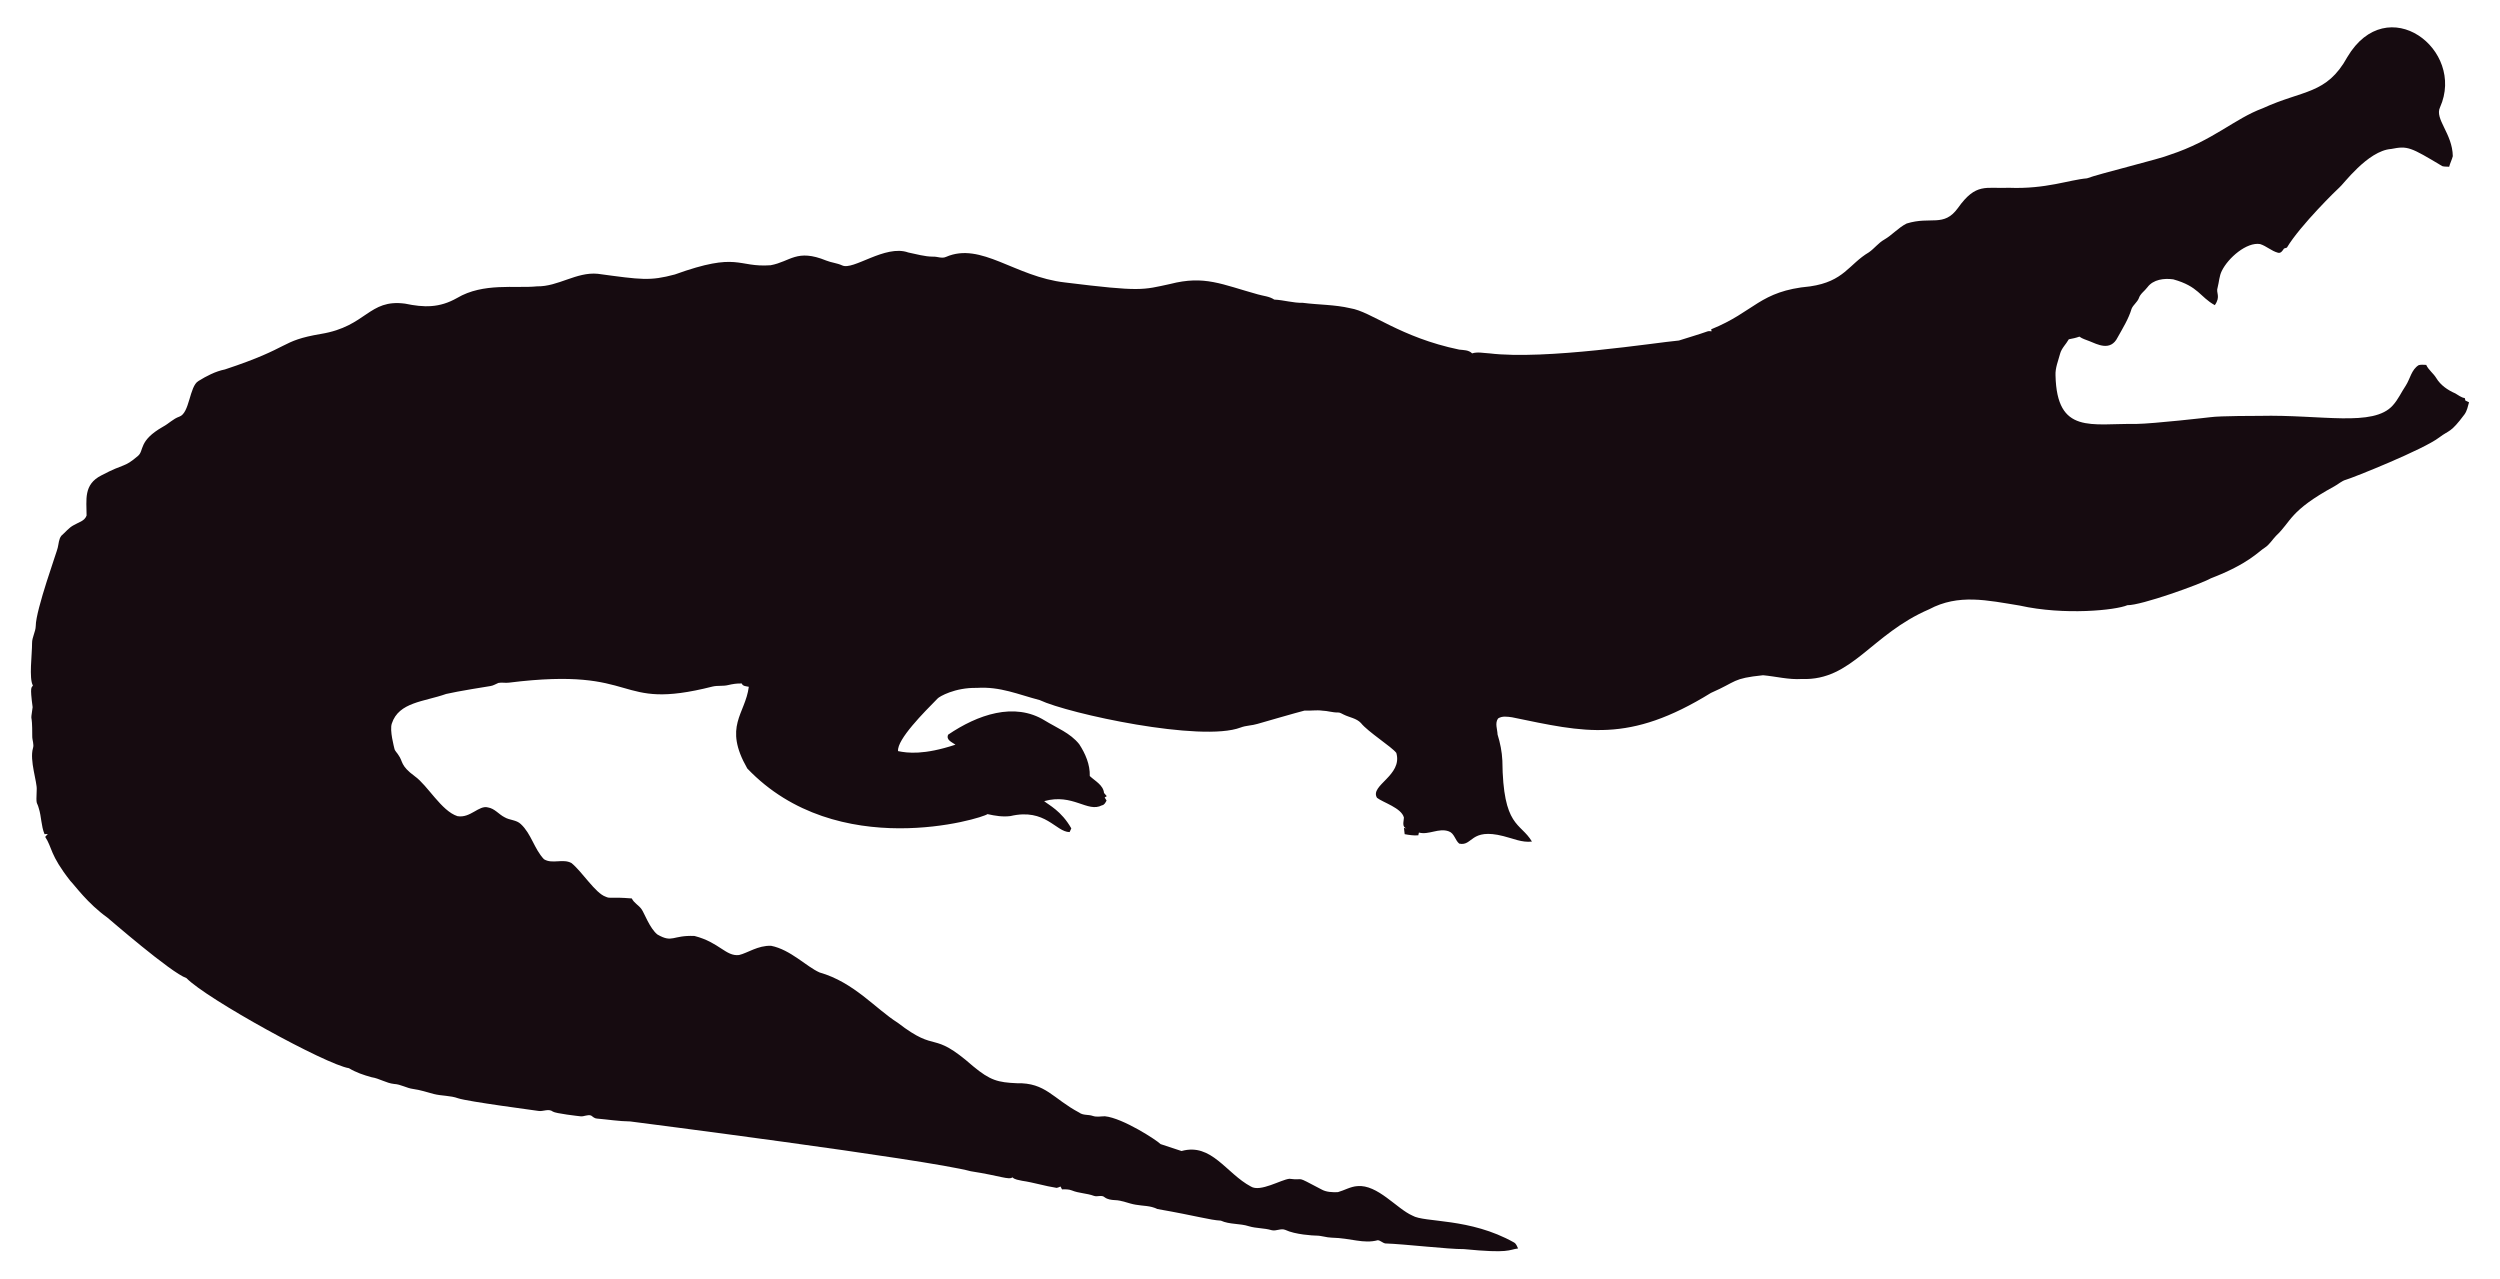
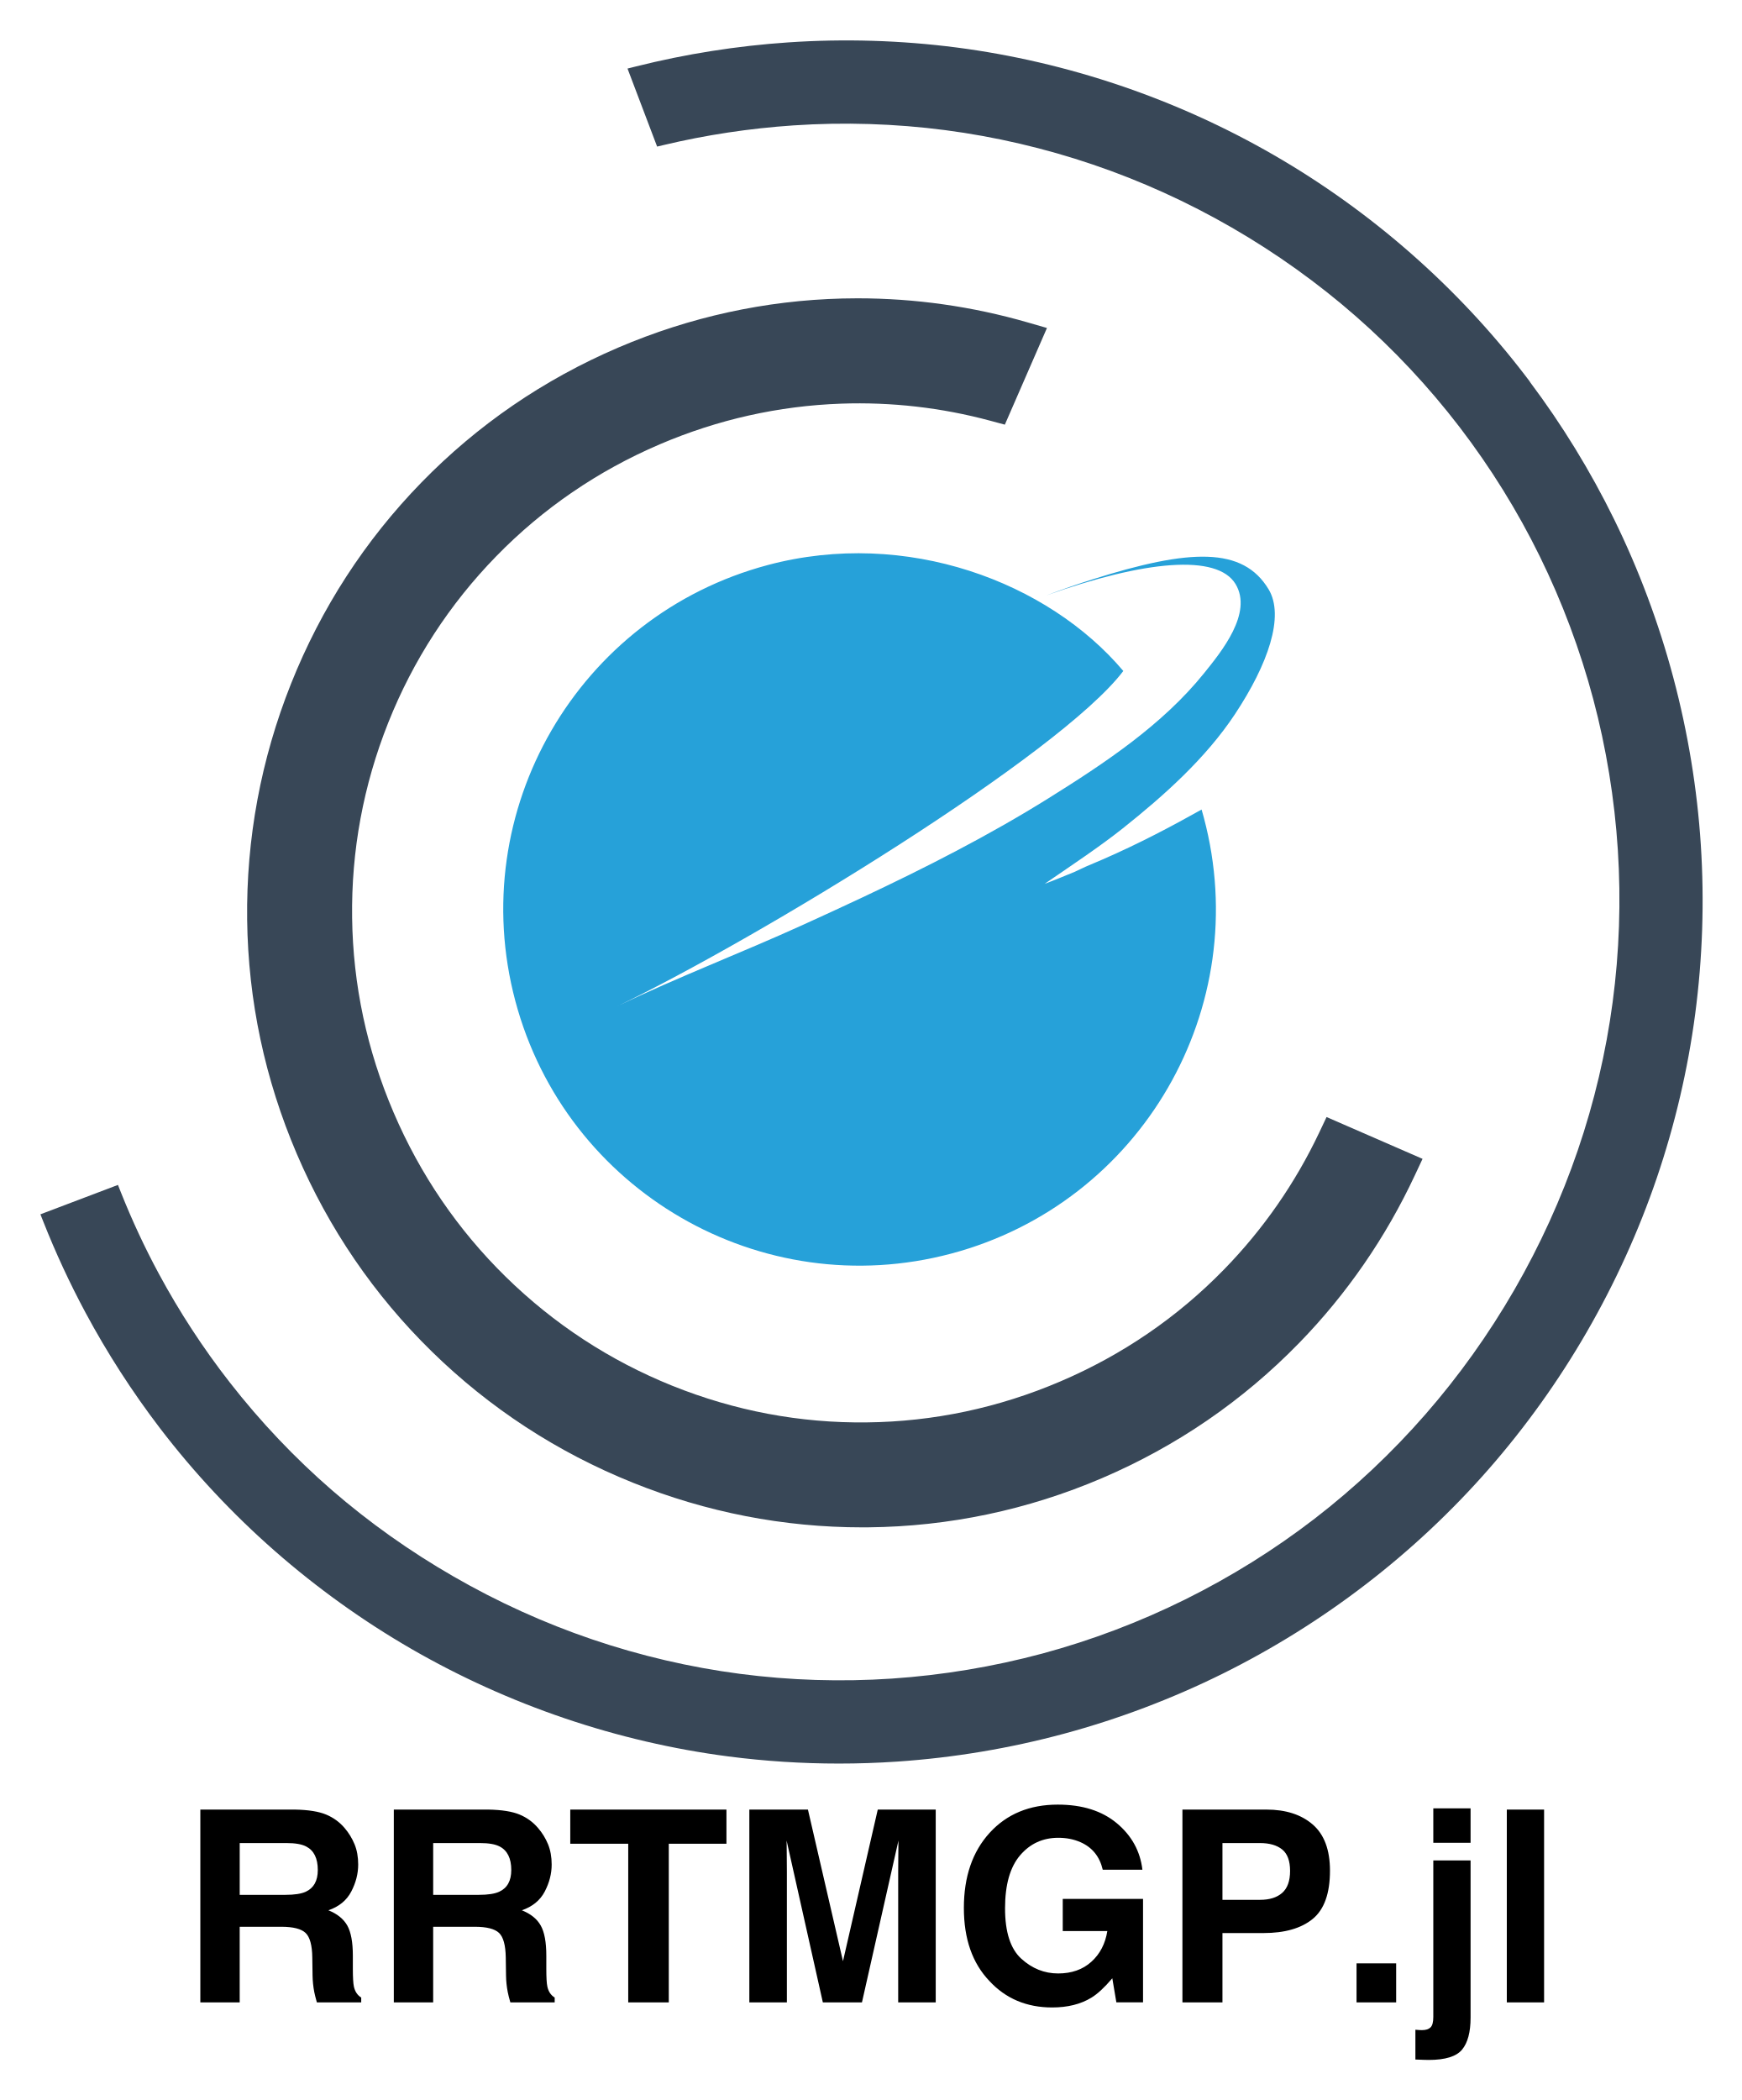
- <svg xmlns="http://www.w3.org/2000/svg" version="1.1" id="Layer_1" x="0px" y="0px" viewBox="0 0 2625.022 1342.022" enable-background="new 0 0 2625.022 1342.022" xml:space="preserve">
-   <path fill="#160B10" d="M2562.057,112.664c-5.93,12.226,13.089,27.649,13.408,51.328c-0.967,3.791-2.837,7.289-3.816,11.093  c-2.417-0.267-4.923,0.089-7.226-0.636c-33.512-20.05-36.245-21.483-53.631-18.038c-24.88,1.775-51.012,38.147-54.547,40.579  c-1,0.685-40.963,39.485-54.967,62.993c-1.056,0.331-2.086,0.661-3.078,1.005c-1.45,2.188-3.295,5.317-6.386,4.363  c-6.755-1.794-12.047-7.022-18.687-9.083c-14.172-2.325-33.569,14.577-40.185,28.126c-2.76,5.432-2.862,11.614-4.401,17.415  c-2.078,5.918,3.558,9.203-2.964,18.611c-15.758-8.651-16.89-19.671-43.645-27.108c-9.541-1.323-21.002,0.025-27.146,8.345  c-2.9,3.956-7.454,6.64-8.994,11.487c-1.705,4.223-5.788,6.857-7.569,10.978c-3.219,10.775-9.274,20.417-14.705,30.186  c-7.484,15.043-21.458,7.113-29.639,3.893c-3.549-1.501-7.378-2.404-10.482-4.745c-3.613,1.31-7.378,2.124-11.131,2.799  c-2.9,5.19-7.62,9.362-9.184,15.252c-1.972,7.442-5.139,14.807-4.771,22.656c1.426,62.435,37.744,50.23,84.657,50.985  c18.427-0.238,76.659-6.917,77.661-7.06c10.315-1.512,51.103-1.387,52.104-1.425c64.718-1.507,119.253,12.017,139.725-10.991  c5.622-6.144,8.955-13.878,13.598-20.735c4.617-7.073,5.915-16.893,13.662-21.562c2.519-0.687,5.19-0.305,7.81-0.242  c2.481,5.406,7.582,8.854,10.609,13.891c4.503,7.467,12.047,12.632,19.921,16.041c3.269,1.794,6.144,4.389,9.999,4.936  c0.166,0.852,0.369,1.705,0.598,2.57c1.259,0.611,2.519,1.208,3.854,1.819c-1.196,4.325-2.073,8.854-4.681,12.606  c-14.981,20.134-15.737,16.079-26.561,24.297c-16.513,12.73-90.704,42.38-97.937,44.421c-4.63,1.259-8.078,4.719-12.199,6.907  c-47.689,26.034-44.914,36.755-61.276,51.99c-3.969,4.096-6.856,9.273-11.754,12.403c-6.886,4.248-16.845,16.908-56.76,32.26  c-10.994,6.222-73.381,28.559-87.544,28.177c-12.182,5.289-66.295,10.873-113.113,0.394c-34.047-5.52-64.247-12.539-95.05,3.905  c-61.045,26.219-81.054,75.205-133.67,73.195c-13.739,0.903-27.159-2.684-40.745-3.943c-32.756,3.396-26.951,6.432-54.687,18.547  c-86.536,53.421-132.198,41.426-208.888,25.607c-4.859-0.636-10.304-1.616-14.68,1.259c-3.511,4.999-0.687,11.232-0.509,16.804  c2.76,8.879,4.605,18.076,5.037,27.388c0.678,70.703,18.876,64.615,31.064,85.038c-10.38,1.31-20.137-3.346-30.008-5.724  c-35.054-8.942-31.959,10.974-46.367,7.887c-4.376-3.651-5.076-10.864-10.94-12.886c-10.482-3.893-20.875,4.033-31.37,1.285  c-0.165,0.725-0.483,2.163-0.649,2.875c-4.834,0.432-9.592-0.331-14.311-1.196c-0.153-2.201-0.407-4.401-0.751-6.551  c0.7,0.127,2.112,0.382,2.824,0.509c-5.368-1.387-2.926-7.48-2.862-11.411c-2.581-10.171-21.93-15.743-28.266-20.735  c-7.896-13.101,27.192-23.356,20.29-47.143c-4.808-6.385-29.888-22.164-37.17-31.395c-4.783-5.063-12.047-5.813-18.013-8.815  c-1.972-0.827-3.791-2.315-6.017-2.239c-5.597,0.191-10.965-1.781-16.537-1.908c-6.208-0.878-12.441,0.318-18.661-0.076  c-6.376,1.51-49.471,13.993-49.471,13.993c-5.775,1.781-11.97,1.603-17.631,3.791c-41.153,15.671-180.401-14.399-211.051-28.838  c-22.477-5.819-41.27-14.396-65.945-12.772c-23.033-0.496-39.521,9.215-41.101,11.08c-14.156,14.382-42.805,43.009-41.597,55.297  c9.881,2.049,27.067,4.244,60.297-6.755c-3.6-2.633-10.164-4.859-7.683-10.52c30.91-20.96,69.478-34.528,101.385-14.896  c12.454,7.683,26.879,13.128,36.241,24.907c6.449,9.897,11.461,21.384,11.08,33.43c5.483,5.19,14.184,9.464,14.96,17.771  c0.954,1.132,1.883,2.239,2.9,3.371c-0.56,0.344-1.679,1.03-2.251,1.361c0.674,1.081,1.336,2.15,2.022,3.244  c-1.157,2.112-2.252,4.643-4.923,5.037c-15.167,7.923-30.412-12.885-60.589-4.414c4.515,3.914,17.957,10.035,28.495,28.596  c-0.623,1.285-1.221,2.582-1.781,3.893c-14.581-0.066-25.26-25.439-62.103-16.83c-8.065,1.081-16.27-0.28-24.119-2.048  c-5.689,4.616-157.704,51.097-252.241-47.919c-25.462-44.516-2.105-56.742,1.616-85.776c-2.646-0.598-6.259-0.445-7.429-3.447  c-4.834-0.216-9.63,0.547-14.311,1.666c-5.343,1.336-10.927,0.254-16.283,1.527c-104.921,26.598-73.475-21.586-213.976-4.058  c-3.638,0.483-7.327-0.471-10.927,0.267c-2.722,1.043-5.203,2.786-8.129,3.244c-1.005,0.139-35.568,5.632-46.749,8.332  c-23.248,8.245-49.669,8.494-57.027,31.013c-2.544,7.127,2.495,25.23,2.659,26.23c0.509,2.748,2.964,4.529,4.274,6.907  c5.125,7.002,1.576,10.814,17.186,22.287c13.483,9.569,27.903,36.42,44.764,41.877c13.652,2.389,22.508-11.842,32.107-9.146  c7.022,1.107,11.334,7.276,17.415,10.317c5.356,3.193,12.365,2.633,17.033,7.162c11.029,10.189,14.018,26.078,24.284,36.878  c8.765,5.47,19.972-0.979,28.965,4.071c11.309,9.233,25.045,31.634,35.809,35.287c4.836,2.294,4.589-0.02,27.477,1.832  c2.226,4.796,7.327,7.085,10.253,11.347c2.611,3.387,8.633,20.294,16.715,26.574c16.075,9.185,15.426,0.491,38.875,1.488  c26.056,6.667,32.977,21.713,46.774,19.997c8.688-1.942,19.833-10.206,33.646-9.68c20.419,4.043,37.013,21.857,50.896,27.986  c36.199,10.4,58.502,37.92,82.062,52.817c43.011,33.213,34.403,6.396,79.034,45.566c18.208,15.125,26.246,17.04,45.986,17.936  c30.318-0.751,37.93,16.193,65.525,30.81c4.134,3.155,9.541,1.844,14.196,3.498c4.147,1.463,8.51,0.394,12.772,0.369  c18.974,1.87,55.059,25.539,58.465,29.232c7.353,2.353,14.667,4.91,22.02,7.276c31.527-8.837,46.862,23.524,72.916,37.323  c9.817,6.052,31.604-7.299,40.338-8.179c17.829,2.357,3.781-4.531,33.392,11.016c5.241,3.066,11.589,3.218,17.504,3.028  c6.869-1.921,13.204-5.852,20.48-6.348c21.245-1.942,41.314,23.767,57.816,30.975c12.756,7.578,60.29,2.089,106.638,28.189  c2.366,1.298,3.155,4.007,4.3,6.284c-10.435,1.423-8.676,5.392-56.964,0.7c-16.115,0.199-61.486-5.252-82.52-5.953  c-2.824-0.572-4.91-3.04-7.772-3.397c-15.269,4.072-27.792-2.198-48.492-2.671c-5.546-0.102-10.825-2.201-16.359-2.162  c-2.762-0.015-21.848-1.008-32.323-6.004c-4.758-1.972-9.668,1.654-14.476,0.293c-7.747-2.315-16.003-1.781-23.737-4.121  c-9.541-3.104-20.277-1.692-29.41-5.865c-12.12-0.691-23.98-4.714-66.899-12.25c-6.984-3.625-14.985-3.091-22.516-4.49  c-7.416-1.145-14.324-4.643-21.892-4.821c-3.727-0.204-7.632-0.649-10.698-2.939c-3.206-2.951-7.645-0.127-11.334-1.539  c-7.531-2.798-15.774-2.646-23.203-5.712c-3.282-1.298-6.844-1.17-10.278-1.081c-0.394-0.763-1.183-2.264-1.577-3.015  c-1.285,0.636-2.608,1.119-3.982,1.45c-12.263-1.87-24.131-5.674-36.394-7.467c-3.46-0.903-7.404-1.005-10.113-3.6  c-3.831,2.97-12.398-1.54-43.747-6.411c-46.335-12.483-357.594-52.295-357.594-52.295c-11.716-0.14-23.317-2.023-34.982-3.015  c-2.442-0.127-4.211-1.844-6.068-3.18c-3.753-1.387-7.467,1.336-11.271,0.789c-2.02-0.195-26.027-2.946-28.838-4.923  c-4.592-3.587-10.278,0.216-15.367-0.738c-2.203-0.387-74.203-9.818-84.135-13.242c-8.243-2.989-17.224-2.379-25.658-4.529  c-7.162-1.895-14.209-4.274-21.574-5.254c-6.92-0.878-13.001-4.923-20.035-5.266c-8.319-0.878-15.443-5.826-23.648-7.073  c-8.256-2.252-16.448-5.037-23.775-9.49c-23.552-3.584-149.518-72.739-170.649-94.63c-16.013-5.37-81.914-62.745-82.914-63.439  c-21.039-15.096-34.147-33.758-38.964-38.595c-21.778-27.726-18.854-34.892-26.396-46.215c0.916-1.018,1.832-2.01,2.748-3.015  c-1.145,0.038-2.29,0.076-3.435,0.14c-3.651-8.676-3.18-18.28-6.042-27.172c-2.062-7.913-2.975-1.701-2.175-19.526  c0.634-7.664-7.675-30.697-3.931-43.518c1.348-4.16-0.814-8.281-0.751-12.454c0.068-28.882-2.418-11.02,0.394-30.657  c-3.041-22.85-1.09-20.042,0.305-22.719c-4.294-7.378-0.844-32.606-0.89-44.586c-0.025-6.246,3.714-11.741,3.867-17.962  c0-16.859,22.775-79.378,23.076-82.113c1.056-4.198,1.043-9.032,3.778-12.568c4.338-3.74,7.874-8.485,13.052-11.169  c4.745-2.913,11.411-4.172,13.471-10.088c0.043-16.362-3.503-32.575,15.532-42.157c25.219-13.344,23.115-7.424,38.34-20.379  c6.931-5.754,0.059-15.764,26.434-30.772c5.915-3.129,10.622-8.281,17.046-10.507c11.015-3.661,10.497-31.892,20.099-37.437  c8.612-5.33,17.796-10.113,27.795-12.148c71.433-23.584,56.818-29.805,100.939-37.31c48.019-7.907,49.805-36.895,88.244-31.777  c19.858,4.163,35.994,4.605,54.61-5.953c27.665-16.35,60.97-9.859,83.919-12.212c22.172,0.42,41.279-15.29,63.693-13.191  c46.138,6.272,54.878,7.691,80.993,0.738c67.442-24.31,65.094-7.128,100.634-9.706c20.946-3.875,27.233-17.596,58.388-4.91  c5.368,2.188,11.283,2.595,16.575,5.025c11.553,5.818,45.215-22.204,69.43-13.535c8.676,1.717,17.262,4.401,26.205,4.401  c4.49-0.216,9.083,2.252,13.446,0.293c37.015-16.156,72.304,20.872,125.096,26.815c80.305,9.923,81.3,7.845,110.289,1.603  c36.266-9.336,54.189,0.413,92.111,10.902c5.775,1.717,12.11,1.984,17.237,5.47c10.075,0.458,19.844,3.638,29.983,3.396  c16.588,2.163,33.506,1.819,49.853,5.686c21.982,3.418,52.115,30.498,114.347,43.441c4.681,0.572,9.999,0.28,13.586,3.956  c5.864-1.844,12.047-0.267,18.038-0.025c59.148,7.176,174.934-11.359,199.106-13.471c9.82-3.218,19.819-5.966,29.576-9.452  c1.488-0.674,3.155-0.356,4.758-0.229c-0.115-0.522-0.356-1.577-0.483-2.099c45.944-18.548,50.589-40.213,103.827-45.057  c35.891-5.17,40.645-23.282,61.836-35.809c5.712-3.969,9.897-9.808,16.028-13.281c8.408-4.872,14.82-12.555,23.559-16.931  c25.605-7.944,38.867,4.305,53.847-16.257c19.089-26.933,29.276-20.168,53.605-21.256c38.819,1.522,63.061-8.345,81.948-9.935  c11.484-4.495,77.877-20.69,87.061-24.742c45.297-14.857,67.746-37.884,97.505-48.848c42.187-19.404,67.008-14.225,88.74-53.694  C2506.582-10.604,2589.134,52.018,2562.057,112.664z" />
+ <svg xmlns="http://www.w3.org/2000/svg" role="img" viewBox="-2.95 -2.95 127.14 153.27">
+   <g fill-opacity="1" fill-rule="nonzero" stroke="none" stroke-width=".207" transform="translate(-45.61 -83.863)">
+     <path fill="#384757" d="M137.479 178.94c3.484-3.578 6.33-7.703 8.46-12.26l.556-1.187-7.006-3.052-.529 1.118c-1.758 3.712-4.101 7.082-6.96 10.012-3.397 3.484-7.41 6.229-11.926 8.16-4.523 1.936-9.28 2.944-14.138 2.996-4.884.061-9.655-.842-14.215-2.678-4.556-1.837-8.644-4.512-12.148-7.95-3.489-3.421-6.243-7.456-8.184-11.992-1.945-4.543-2.963-9.321-3.027-14.202-.067-4.897.822-9.692 2.639-14.252 1.815-4.557 4.469-8.645 7.887-12.148 3.4-3.485 7.413-6.231 11.929-8.163 4.229-1.809 8.684-2.808 13.24-2.968 3.673-.13 7.337.291 10.887 1.247l1.062.286 3.074-7.056-1.397-.403c-4.053-1.171-8.23-1.763-12.432-1.763-.364 0-.729.004-1.094.014-5.639.142-11.145 1.347-16.367 3.581-5.439 2.328-10.276 5.644-14.377 9.855-4.111 4.222-7.31 9.161-9.509 14.678-2.199 5.519-3.276 11.317-3.204 17.232.074 5.89 1.294 11.639 3.625 17.088 2.335 5.457 5.65 10.31 9.855 14.423 4.22 4.131 9.153 7.35 14.663 9.568 5.377 2.166 11.015 3.264 16.758 3.264l.446-.002c5.883-.059 11.623-1.268 17.056-3.592 5.44-2.328 10.276-5.644 14.375-9.854" />
+     <path fill="#384757" d="M166.807 142.58c-.264-4.087-.938-8.191-2.004-12.198-1.061-3.988-2.517-7.882-4.327-11.571-1.728-3.523-3.795-6.895-6.151-10.033l.008-.006-.338-.444c-2.463-3.218-5.28-6.228-8.375-8.942-3.085-2.707-6.445-5.116-9.985-7.159-3.542-2.044-7.311-3.749-11.203-5.068-3.899-1.321-7.918-2.256-11.944-2.779-4.063-.526-8.206-.652-12.309-.372-3.727.253-7.457.842-11.088 1.752l-.627.157 2.161 5.695.491-.117c3.078-.733 6.262-1.214 9.463-1.43 3.696-.248 7.423-.13 11.074.346 3.653.478 7.283 1.325 10.789 2.516 3.498 1.188 6.905 2.734 10.127 4.594 3.23 1.865 6.277 4.042 9.054 6.474 2.774 2.428 5.322 5.15 7.576 8.09 2.26 2.951 4.229 6.123 5.851 9.429 1.636 3.332 2.949 6.839 3.904 10.422.951 3.575 1.555 7.279 1.796 11.007.238 3.712.11 7.454-.38 11.122-.487 3.655-1.342 7.291-2.544 10.806-1.199 3.508-2.755 6.931-4.626 10.173-1.874 3.247-4.059 6.307-6.495 9.096-2.448 2.804-5.171 5.368-8.091 7.617-2.927 2.255-6.104 4.237-9.444 5.893-3.328 1.65-6.836 2.979-10.423 3.948-3.595.965-7.294 1.58-10.996 1.829-3.698.247-7.424.13-11.075-.347-3.652-.478-7.282-1.324-10.79-2.515-3.499-1.189-6.907-2.735-10.129-4.595-3.181-1.832-6.164-3.95-8.87-6.296-2.713-2.354-5.222-4.999-7.456-7.865-1.938-2.483-3.68-5.152-5.178-7.933-1.035-1.918-1.967-3.922-2.775-5.955l-.208-.526-5.66 2.146.214.541c.891 2.255 1.924 4.483 3.071 6.622 1.583 2.952 3.415 5.794 5.445 8.451 2.477 3.24 5.292 6.249 8.365 8.945 3.087 2.709 6.447 5.118 9.987 7.163 3.54 2.043 7.309 3.748 11.202 5.067 3.901 1.322 7.921 2.257 11.946 2.779 2.662.346 5.357.519 8.054.519 1.42 0 2.84-.048 4.256-.144 4.109-.279 8.209-.964 12.188-2.038 3.97-1.072 7.855-2.542 11.547-4.368 3.678-1.821 7.2-4.018 10.469-6.532 3.263-2.507 6.28-5.336 8.969-8.409 2.7-3.085 5.113-6.459 7.171-10.028 2.069-3.584 3.785-7.363 5.102-11.23 1.32-3.88 2.264-7.904 2.8-11.962.538-4.075.677-8.226.411-12.337" />
+     <path fill="#26a1d9" d="M135.256 123.92c-1.87-3.102-5.705-2.988-12.906-.704-1.061.336-2.17.722-3.323 1.156 7.194-2.562 12.481-3.05 13.819-.831 1.279 2.12-1.048 4.953-2.298 6.506-3.042 3.778-7.27 6.576-11.348 9.123-4.377 2.733-8.984 5.073-13.649 7.269-1.446.68-2.897 1.346-4.351 2.007-4.454 2.024-9.055 3.778-13.464 5.895 10.262-4.929 32.324-18.376 36.917-24.456-5.472-6.485-15.824-10.429-25.941-7.735-13.879 3.696-22.133 17.941-18.437 31.82 3.695 13.878 17.94 22.133 31.819 18.437 13.879-3.696 22.133-17.941 18.437-31.82-.052-.198-.107-.394-.164-.589-2.133 1.198-4.597 2.504-7.261 3.659-.464.201-.734.316-1.19.507-.163.067-.65.313-.811.38-.512.21-1.675.69-2.195.878 2.094-1.436 4.059-2.742 5.708-4.053 3-2.385 6.046-5.105 8.179-8.323 2.421-3.655 3.643-7.163 2.459-9.127" />
+   </g>
+   <path d="M14.547 131.567h3.419c.635 0 1.113.084 1.431.25.568.291.85.864.85 1.716 0 .79-.293 1.317-.877 1.586-.331.152-.828.228-1.491.228h-3.332zm6.306-2.08c-.53-.223-1.29-.345-2.276-.364h-6.904v14.073h2.873v-5.519h3.036c.866 0 1.456.149 1.771.448.315.299.481.899.492 1.795l.019 1.309c.008.413.049.817.125 1.211.038.193.103.443.19.755h3.237v-.353c-.28-.171-.456-.44-.535-.801-.049-.231-.076-.665-.076-1.309v-.945c0-.986-.136-1.719-.405-2.2-.272-.481-.731-.853-1.38-1.113.777-.266 1.333-.722 1.67-1.369.337-.646.505-1.304.505-1.972 0-.554-.087-1.048-.266-1.48-.179-.435-.421-.828-.725-1.184-.369-.435-.82-.76-1.352-.983zm7.816 2.08h3.416c.638 0 1.116.084 1.434.25.565.291.85.864.85 1.716 0 .79-.293 1.317-.88 1.586-.331.152-.826.228-1.488.228h-3.332zm6.306-2.08c-.532-.223-1.29-.345-2.279-.364h-6.901v14.073h2.873v-5.519h3.036c.866 0 1.456.149 1.771.448.315.299.478.899.492 1.795l.019 1.309c.005.413.049.817.125 1.211.038.193.1.443.19.755h3.237v-.353c-.28-.171-.459-.44-.535-.801-.052-.231-.076-.665-.076-1.309v-.945c0-.986-.136-1.719-.407-2.2-.269-.481-.728-.853-1.38-1.113.777-.266 1.333-.722 1.673-1.369.337-.646.505-1.304.505-1.972 0-.554-.09-1.048-.266-1.48-.179-.435-.421-.828-.728-1.184-.369-.435-.817-.76-1.35-.983zm15.1-.364H38.675v2.493h4.231v11.58h2.96v-11.58h4.209zm11.045 0L58.581 140.19l-2.558-11.067h-4.277v14.073h2.74v-9.519c0-.274-.003-.657-.008-1.151-.008-.492-.011-.872-.011-1.141l2.645 11.811h2.854l2.664-11.811c0 .269-.003.649-.011 1.141-.005.494-.008.877-.008 1.151v9.519h2.74v-14.073zm16.422 4.391h2.895c-.16-1.355-.782-2.488-1.868-3.395-1.084-.904-2.52-1.358-4.31-1.358-2.061 0-3.721.687-4.975 2.061-1.252 1.374-1.879 3.202-1.879 5.48 0 2.254.619 4.028 1.86 5.328 1.192 1.29 2.719 1.936 4.584 1.936 1.132 0 2.088-.239 2.862-.714.454-.274.961-.747 1.529-1.415l.296 1.757h1.947v-7.553h-5.861v2.349h3.254c-.147.923-.532 1.67-1.165 2.241-.63.568-1.437.853-2.422.853-1.008 0-1.904-.358-2.694-1.078-.79-.72-1.184-1.945-1.184-3.677 0-1.716.364-3.004 1.094-3.862.728-.855 1.659-1.285 2.792-1.285.592 0 1.13.106 1.613.318.866.38 1.409 1.051 1.632 2.012zm-3.294-4.753zm16.39 3.273c.386.312.578.834.578 1.567 0 .731-.193 1.266-.578 1.605-.386.337-.923.505-1.619.505H86.28v-4.144h2.74c.695 0 1.233.158 1.619.467zm2.23 5.07c.839-.687 1.26-1.86 1.26-3.522 0-1.521-.421-2.645-1.26-3.37-.839-.725-1.966-1.089-3.381-1.089H83.358v14.073h2.922v-5.06H89.27c1.559 0 2.759-.345 3.598-1.032zm3.199 3.245v2.846h2.892v-2.846zm8.324-8.802v-2.512h-2.721v2.512zm-4.028 13.644v2.175c.242.008.443.014.606.022.163.005.285.008.367.008 1.211 0 2.021-.253 2.436-.755.413-.502.619-1.279.619-2.33v-11.474h-2.721v11.428c0 .375-.068.627-.204.758-.139.13-.339.196-.606.196-.052 0-.109 0-.174-.003-.062-.003-.171-.011-.323-.024zm9.394-1.996v-14.073h-2.721v14.073z" />
</svg>
